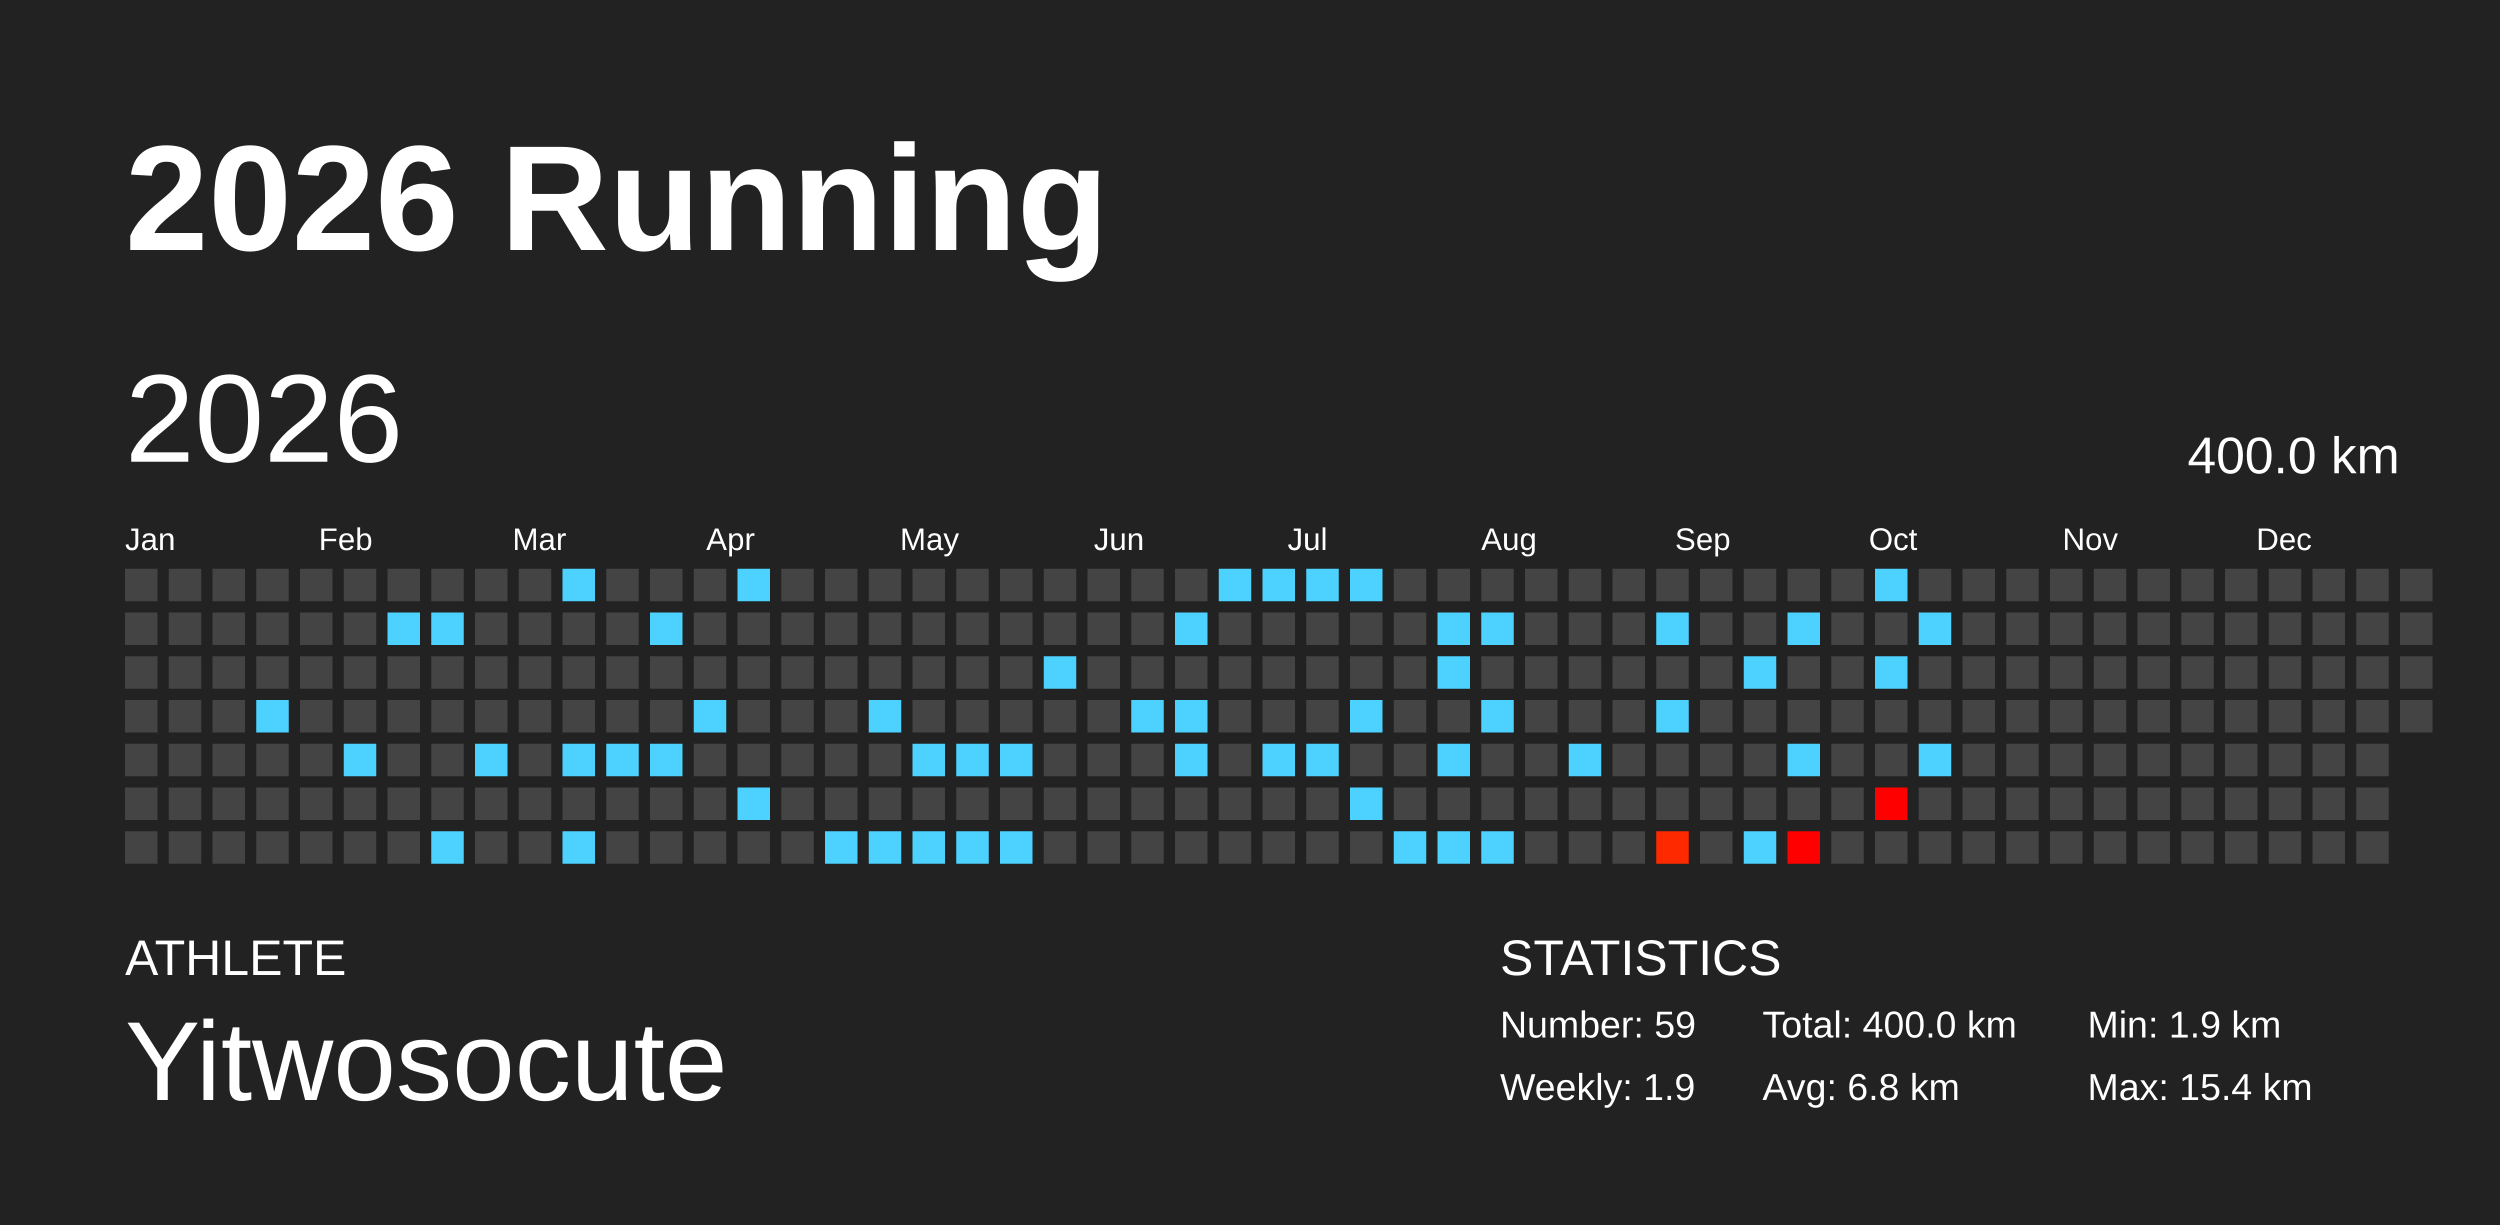
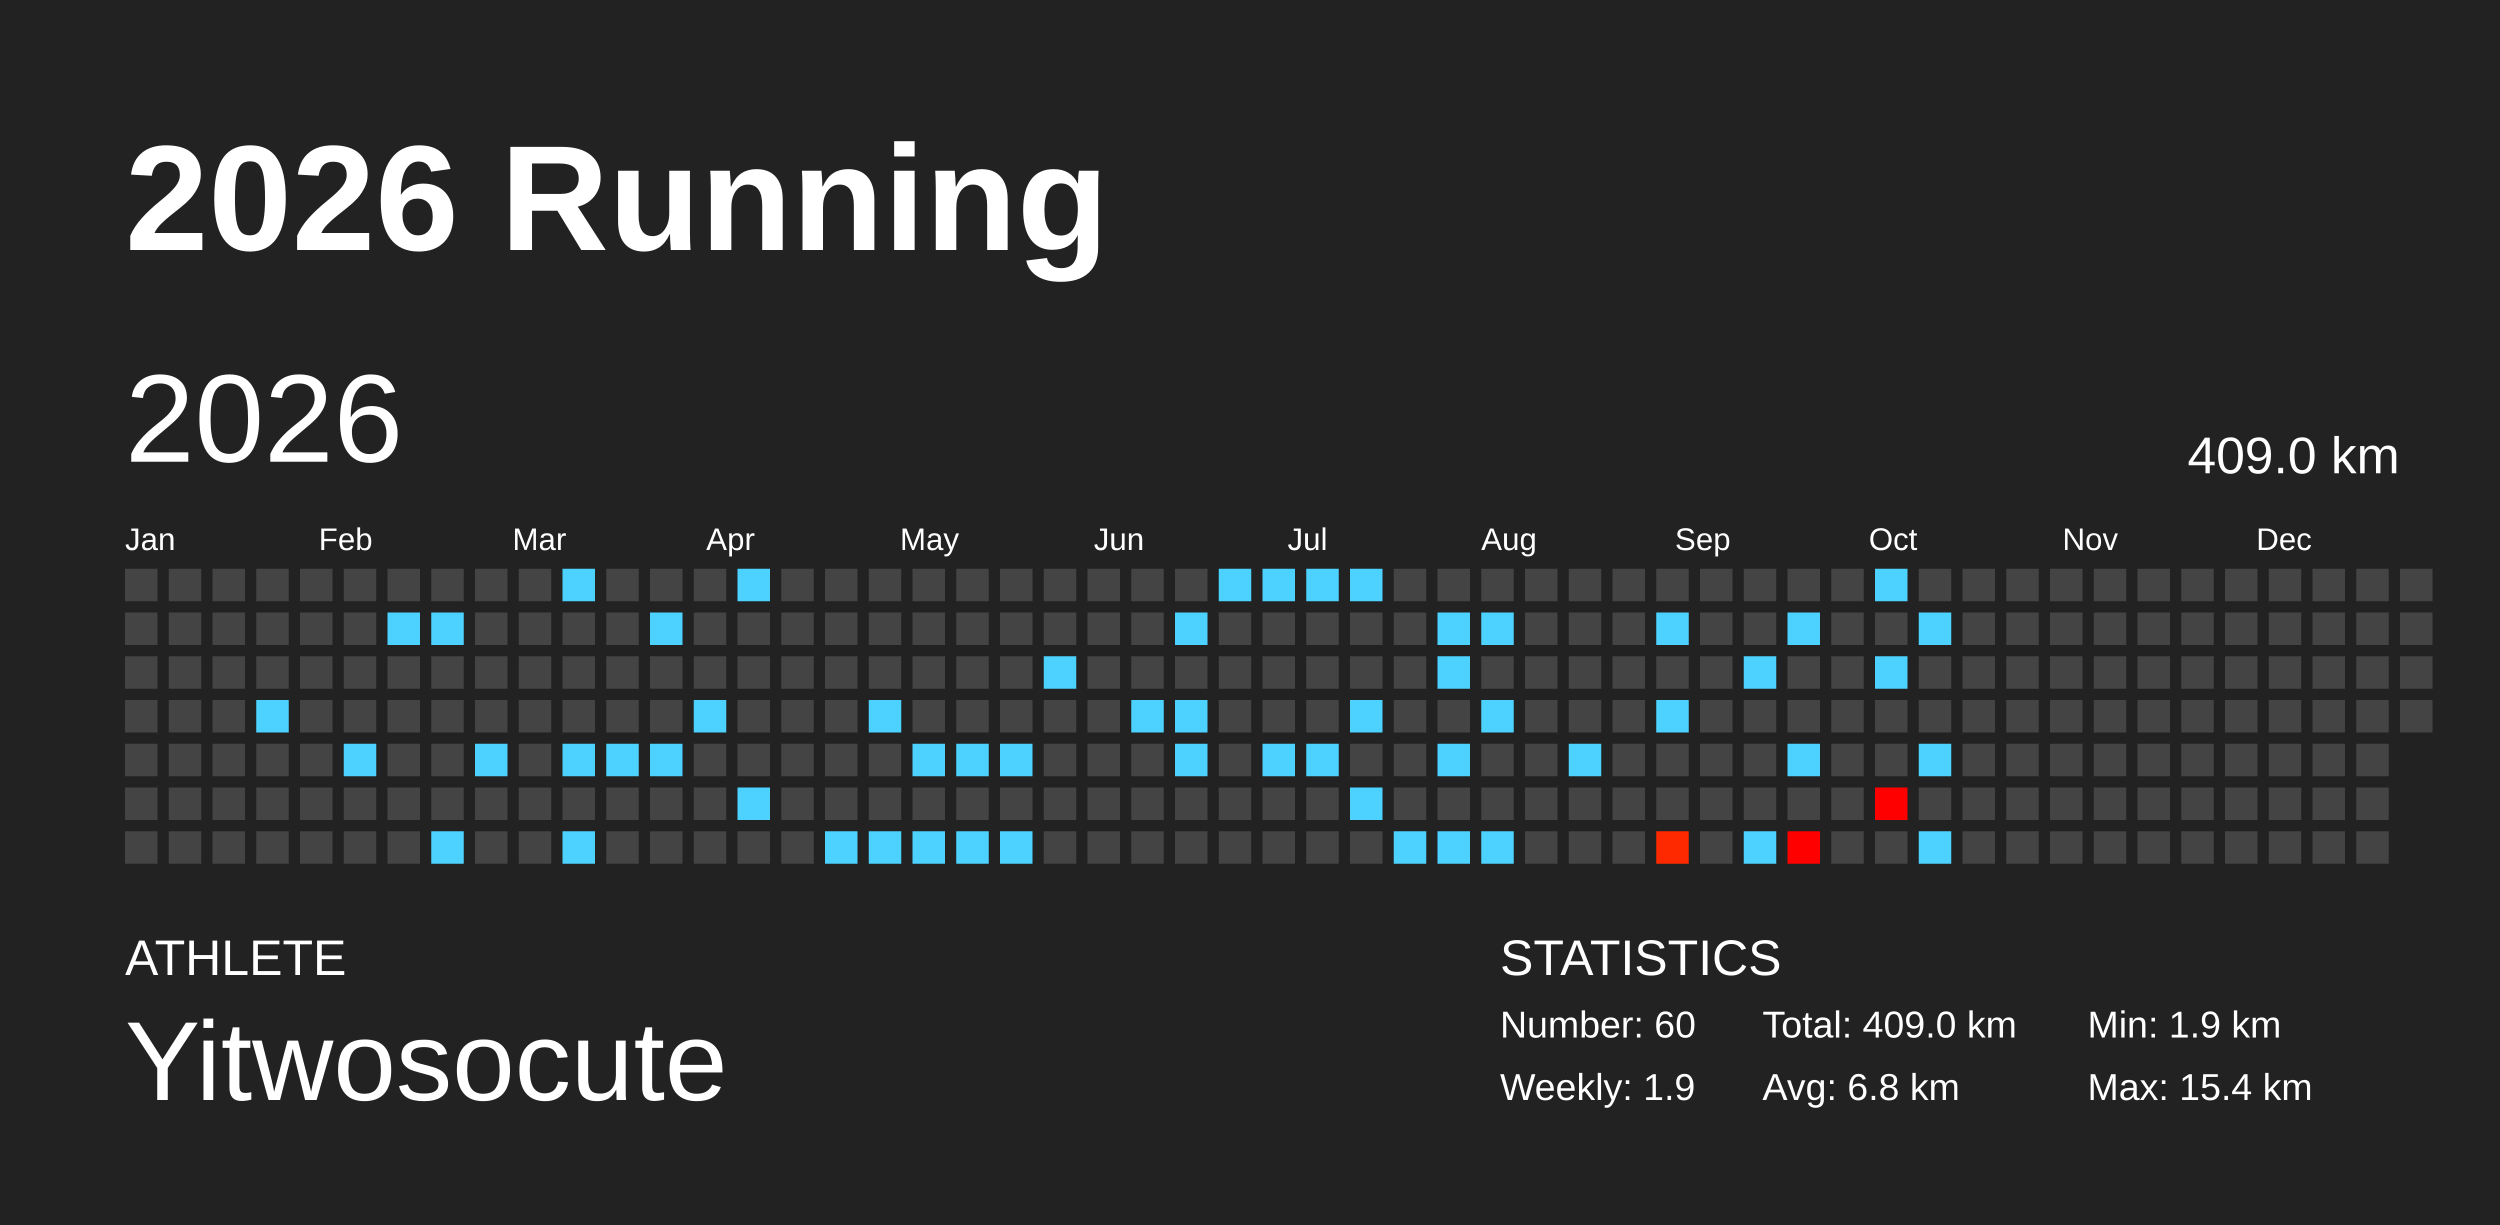
<svg xmlns="http://www.w3.org/2000/svg" baseProfile="full" height="98mm" version="1.1" viewBox="0,0,200,98" width="200mm">
  <defs />
  <rect fill="#222222" height="98" width="200" x="0" y="0" />
  <text fill="#FFFFFF" style="font-size:12px; font-family:Arial; font-weight:bold;" x="10" y="20">2026 Running</text>
  <text fill="#FFFFFF" style="font-size:4px; font-family:Arial" x="10" y="78">ATHLETE</text>
  <text fill="#FFFFFF" style="font-size:9px; font-family:Arial" x="10" y="88">Yitwosocute</text>
  <text fill="#FFFFFF" style="font-size:4px; font-family:Arial" x="120" y="78">STATISTICS</text>
-   <text fill="#FFFFFF" style="font-size:3px; font-family:Arial" x="120" y="83">Number: 59</text>
+   <text fill="#FFFFFF" style="font-size:3px; font-family:Arial" x="120" y="83">Number: 60</text>
  <text fill="#FFFFFF" style="font-size:3px; font-family:Arial" x="120" y="88">Weekly: 1.9</text>
-   <text fill="#FFFFFF" style="font-size:3px; font-family:Arial" x="141" y="83">Total: 400.0 km</text>
+   <text fill="#FFFFFF" style="font-size:3px; font-family:Arial" x="141" y="83">Total: 409.0 km</text>
  <text fill="#FFFFFF" style="font-size:3px; font-family:Arial" x="141" y="88">Avg: 6.8 km</text>
  <text fill="#FFFFFF" style="font-size:3px; font-family:Arial" x="167" y="83">Min: 1.9 km</text>
  <text fill="#FFFFFF" style="font-size:3px; font-family:Arial" x="167" y="88">Max: 15.4 km</text>
  <text dominant-baseline="hanging" fill="#FFFFFF" style="font-size:10.0px; font-family:Arial;" x="10" y="30">2026</text>
-   <text dominant-baseline="hanging" fill="#FFFFFF" style="font-size:4.125px; font-family:Arial;" x="175" y="35">400.0 km</text>
+   <text dominant-baseline="hanging" fill="#FFFFFF" style="font-size:4.125px; font-family:Arial;" x="175" y="35">409.0 km</text>
  <text fill="#FFFFFF" style="font-size:2.5px; font-family:Arial" x="10.0" y="44">Jan</text>
  <text fill="#FFFFFF" style="font-size:2.5px; font-family:Arial" x="25.5" y="44">Feb</text>
  <text fill="#FFFFFF" style="font-size:2.5px; font-family:Arial" x="41.0" y="44">Mar</text>
  <text fill="#FFFFFF" style="font-size:2.5px; font-family:Arial" x="56.5" y="44">Apr</text>
  <text fill="#FFFFFF" style="font-size:2.5px; font-family:Arial" x="72.0" y="44">May</text>
  <text fill="#FFFFFF" style="font-size:2.5px; font-family:Arial" x="87.5" y="44">Jun</text>
  <text fill="#FFFFFF" style="font-size:2.5px; font-family:Arial" x="103.0" y="44">Jul</text>
  <text fill="#FFFFFF" style="font-size:2.5px; font-family:Arial" x="118.5" y="44">Aug</text>
  <text fill="#FFFFFF" style="font-size:2.5px; font-family:Arial" x="134.0" y="44">Sep</text>
  <text fill="#FFFFFF" style="font-size:2.5px; font-family:Arial" x="149.5" y="44">Oct</text>
  <text fill="#FFFFFF" style="font-size:2.5px; font-family:Arial" x="165.0" y="44">Nov</text>
  <text fill="#FFFFFF" style="font-size:2.5px; font-family:Arial" x="180.5" y="44">Dec</text>
  <rect fill="#444444" height="2.6" width="2.6" x="10.0" y="45.5" />
  <rect fill="#444444" height="2.6" width="2.6" x="10.0" y="49.0" />
  <rect fill="#444444" height="2.6" width="2.6" x="10.0" y="52.5" />
  <rect fill="#444444" height="2.6" width="2.6" x="10.0" y="56.0" />
  <rect fill="#444444" height="2.6" width="2.6" x="10.0" y="59.5" />
  <rect fill="#444444" height="2.6" width="2.6" x="10.0" y="63.0" />
  <rect fill="#444444" height="2.6" width="2.6" x="10.0" y="66.5" />
  <rect fill="#444444" height="2.6" width="2.6" x="13.5" y="45.5" />
  <rect fill="#444444" height="2.6" width="2.6" x="13.5" y="49.0" />
  <rect fill="#444444" height="2.6" width="2.6" x="13.5" y="52.5" />
  <rect fill="#444444" height="2.6" width="2.6" x="13.5" y="56.0" />
  <rect fill="#444444" height="2.6" width="2.6" x="13.5" y="59.5" />
  <rect fill="#444444" height="2.6" width="2.6" x="13.5" y="63.0" />
  <rect fill="#444444" height="2.6" width="2.6" x="13.5" y="66.5" />
  <rect fill="#444444" height="2.6" width="2.6" x="17.0" y="45.5" />
  <rect fill="#444444" height="2.6" width="2.6" x="17.0" y="49.0" />
  <rect fill="#444444" height="2.6" width="2.6" x="17.0" y="52.5" />
  <rect fill="#444444" height="2.6" width="2.6" x="17.0" y="56.0" />
  <rect fill="#444444" height="2.6" width="2.6" x="17.0" y="59.5" />
  <rect fill="#444444" height="2.6" width="2.6" x="17.0" y="63.0" />
  <rect fill="#444444" height="2.6" width="2.6" x="17.0" y="66.5" />
  <rect fill="#444444" height="2.6" width="2.6" x="20.5" y="45.5" />
  <rect fill="#444444" height="2.6" width="2.6" x="20.5" y="49.0" />
  <rect fill="#444444" height="2.6" width="2.6" x="20.5" y="52.5" />
  <rect fill="#4dd2ff" height="2.6" width="2.6" x="20.5" y="56.0" />
  <rect fill="#444444" height="2.6" width="2.6" x="20.5" y="59.5" />
  <rect fill="#444444" height="2.6" width="2.6" x="20.5" y="63.0" />
  <rect fill="#444444" height="2.6" width="2.6" x="20.5" y="66.5" />
  <rect fill="#444444" height="2.6" width="2.6" x="24.0" y="45.5" />
  <rect fill="#444444" height="2.6" width="2.6" x="24.0" y="49.0" />
  <rect fill="#444444" height="2.6" width="2.6" x="24.0" y="52.5" />
  <rect fill="#444444" height="2.6" width="2.6" x="24.0" y="56.0" />
  <rect fill="#444444" height="2.6" width="2.6" x="24.0" y="59.5" />
  <rect fill="#444444" height="2.6" width="2.6" x="24.0" y="63.0" />
  <rect fill="#444444" height="2.6" width="2.6" x="24.0" y="66.5" />
  <rect fill="#444444" height="2.6" width="2.6" x="27.5" y="45.5" />
  <rect fill="#444444" height="2.6" width="2.6" x="27.5" y="49.0" />
  <rect fill="#444444" height="2.6" width="2.6" x="27.5" y="52.5" />
  <rect fill="#444444" height="2.6" width="2.6" x="27.5" y="56.0" />
  <rect fill="#4dd2ff" height="2.6" width="2.6" x="27.5" y="59.5" />
  <rect fill="#444444" height="2.6" width="2.6" x="27.5" y="63.0" />
  <rect fill="#444444" height="2.6" width="2.6" x="27.5" y="66.5" />
  <rect fill="#444444" height="2.6" width="2.6" x="31.0" y="45.5" />
  <rect fill="#4dd2ff" height="2.6" width="2.6" x="31.0" y="49.0" />
  <rect fill="#444444" height="2.6" width="2.6" x="31.0" y="52.5" />
  <rect fill="#444444" height="2.6" width="2.6" x="31.0" y="56.0" />
  <rect fill="#444444" height="2.6" width="2.6" x="31.0" y="59.5" />
  <rect fill="#444444" height="2.6" width="2.6" x="31.0" y="63.0" />
  <rect fill="#444444" height="2.6" width="2.6" x="31.0" y="66.5" />
  <rect fill="#444444" height="2.6" width="2.6" x="34.5" y="45.5" />
  <rect fill="#4dd2ff" height="2.6" width="2.6" x="34.5" y="49.0" />
  <rect fill="#444444" height="2.6" width="2.6" x="34.5" y="52.5" />
  <rect fill="#444444" height="2.6" width="2.6" x="34.5" y="56.0" />
  <rect fill="#444444" height="2.6" width="2.6" x="34.5" y="59.5" />
  <rect fill="#444444" height="2.6" width="2.6" x="34.5" y="63.0" />
  <rect fill="#4dd2ff" height="2.6" width="2.6" x="34.5" y="66.5" />
  <rect fill="#444444" height="2.6" width="2.6" x="38.0" y="45.5" />
  <rect fill="#444444" height="2.6" width="2.6" x="38.0" y="49.0" />
  <rect fill="#444444" height="2.6" width="2.6" x="38.0" y="52.5" />
  <rect fill="#444444" height="2.6" width="2.6" x="38.0" y="56.0" />
  <rect fill="#4dd2ff" height="2.6" width="2.6" x="38.0" y="59.5" />
  <rect fill="#444444" height="2.6" width="2.6" x="38.0" y="63.0" />
  <rect fill="#444444" height="2.6" width="2.6" x="38.0" y="66.5" />
  <rect fill="#444444" height="2.6" width="2.6" x="41.5" y="45.5" />
  <rect fill="#444444" height="2.6" width="2.6" x="41.5" y="49.0" />
  <rect fill="#444444" height="2.6" width="2.6" x="41.5" y="52.5" />
  <rect fill="#444444" height="2.6" width="2.6" x="41.5" y="56.0" />
  <rect fill="#444444" height="2.6" width="2.6" x="41.5" y="59.5" />
  <rect fill="#444444" height="2.6" width="2.6" x="41.5" y="63.0" />
  <rect fill="#444444" height="2.6" width="2.6" x="41.5" y="66.5" />
  <rect fill="#4dd2ff" height="2.6" width="2.6" x="45.0" y="45.5" />
  <rect fill="#444444" height="2.6" width="2.6" x="45.0" y="49.0" />
  <rect fill="#444444" height="2.6" width="2.6" x="45.0" y="52.5" />
  <rect fill="#444444" height="2.6" width="2.6" x="45.0" y="56.0" />
  <rect fill="#4dd2ff" height="2.6" width="2.6" x="45.0" y="59.5" />
  <rect fill="#444444" height="2.6" width="2.6" x="45.0" y="63.0" />
  <rect fill="#4dd2ff" height="2.6" width="2.6" x="45.0" y="66.5" />
  <rect fill="#444444" height="2.6" width="2.6" x="48.5" y="45.5" />
  <rect fill="#444444" height="2.6" width="2.6" x="48.5" y="49.0" />
  <rect fill="#444444" height="2.6" width="2.6" x="48.5" y="52.5" />
  <rect fill="#444444" height="2.6" width="2.6" x="48.5" y="56.0" />
  <rect fill="#4dd2ff" height="2.6" width="2.6" x="48.5" y="59.5" />
  <rect fill="#444444" height="2.6" width="2.6" x="48.5" y="63.0" />
  <rect fill="#444444" height="2.6" width="2.6" x="48.5" y="66.5" />
  <rect fill="#444444" height="2.6" width="2.6" x="52.0" y="45.5" />
  <rect fill="#4dd2ff" height="2.6" width="2.6" x="52.0" y="49.0" />
  <rect fill="#444444" height="2.6" width="2.6" x="52.0" y="52.5" />
  <rect fill="#444444" height="2.6" width="2.6" x="52.0" y="56.0" />
  <rect fill="#4dd2ff" height="2.6" width="2.6" x="52.0" y="59.5" />
  <rect fill="#444444" height="2.6" width="2.6" x="52.0" y="63.0" />
  <rect fill="#444444" height="2.6" width="2.6" x="52.0" y="66.5" />
  <rect fill="#444444" height="2.6" width="2.6" x="55.5" y="45.5" />
  <rect fill="#444444" height="2.6" width="2.6" x="55.5" y="49.0" />
  <rect fill="#444444" height="2.6" width="2.6" x="55.5" y="52.5" />
  <rect fill="#4dd2ff" height="2.6" width="2.6" x="55.5" y="56.0" />
  <rect fill="#444444" height="2.6" width="2.6" x="55.5" y="59.5" />
  <rect fill="#444444" height="2.6" width="2.6" x="55.5" y="63.0" />
  <rect fill="#444444" height="2.6" width="2.6" x="55.5" y="66.5" />
  <rect fill="#4dd2ff" height="2.6" width="2.6" x="59.0" y="45.5" />
  <rect fill="#444444" height="2.6" width="2.6" x="59.0" y="49.0" />
  <rect fill="#444444" height="2.6" width="2.6" x="59.0" y="52.5" />
  <rect fill="#444444" height="2.6" width="2.6" x="59.0" y="56.0" />
  <rect fill="#444444" height="2.6" width="2.6" x="59.0" y="59.5" />
  <rect fill="#4dd2ff" height="2.6" width="2.6" x="59.0" y="63.0" />
  <rect fill="#444444" height="2.6" width="2.6" x="59.0" y="66.5" />
  <rect fill="#444444" height="2.6" width="2.6" x="62.5" y="45.5" />
  <rect fill="#444444" height="2.6" width="2.6" x="62.5" y="49.0" />
  <rect fill="#444444" height="2.6" width="2.6" x="62.5" y="52.5" />
  <rect fill="#444444" height="2.6" width="2.6" x="62.5" y="56.0" />
  <rect fill="#444444" height="2.6" width="2.6" x="62.5" y="59.5" />
  <rect fill="#444444" height="2.6" width="2.6" x="62.5" y="63.0" />
  <rect fill="#444444" height="2.6" width="2.6" x="62.5" y="66.5" />
  <rect fill="#444444" height="2.6" width="2.6" x="66.0" y="45.5" />
  <rect fill="#444444" height="2.6" width="2.6" x="66.0" y="49.0" />
  <rect fill="#444444" height="2.6" width="2.6" x="66.0" y="52.5" />
  <rect fill="#444444" height="2.6" width="2.6" x="66.0" y="56.0" />
  <rect fill="#444444" height="2.6" width="2.6" x="66.0" y="59.5" />
  <rect fill="#444444" height="2.6" width="2.6" x="66.0" y="63.0" />
  <rect fill="#4dd2ff" height="2.6" width="2.6" x="66.0" y="66.5" />
  <rect fill="#444444" height="2.6" width="2.6" x="69.5" y="45.5" />
  <rect fill="#444444" height="2.6" width="2.6" x="69.5" y="49.0" />
  <rect fill="#444444" height="2.6" width="2.6" x="69.5" y="52.5" />
  <rect fill="#4dd2ff" height="2.6" width="2.6" x="69.5" y="56.0" />
  <rect fill="#444444" height="2.6" width="2.6" x="69.5" y="59.5" />
  <rect fill="#444444" height="2.6" width="2.6" x="69.5" y="63.0" />
  <rect fill="#4dd2ff" height="2.6" width="2.6" x="69.5" y="66.5" />
  <rect fill="#444444" height="2.6" width="2.6" x="73.0" y="45.5" />
  <rect fill="#444444" height="2.6" width="2.6" x="73.0" y="49.0" />
  <rect fill="#444444" height="2.6" width="2.6" x="73.0" y="52.5" />
  <rect fill="#444444" height="2.6" width="2.6" x="73.0" y="56.0" />
  <rect fill="#4dd2ff" height="2.6" width="2.6" x="73.0" y="59.5" />
  <rect fill="#444444" height="2.6" width="2.6" x="73.0" y="63.0" />
  <rect fill="#4dd2ff" height="2.6" width="2.6" x="73.0" y="66.5" />
  <rect fill="#444444" height="2.6" width="2.6" x="76.5" y="45.5" />
  <rect fill="#444444" height="2.6" width="2.6" x="76.5" y="49.0" />
  <rect fill="#444444" height="2.6" width="2.6" x="76.5" y="52.5" />
  <rect fill="#444444" height="2.6" width="2.6" x="76.5" y="56.0" />
  <rect fill="#4dd2ff" height="2.6" width="2.6" x="76.5" y="59.5" />
  <rect fill="#444444" height="2.6" width="2.6" x="76.5" y="63.0" />
  <rect fill="#4dd2ff" height="2.6" width="2.6" x="76.5" y="66.5" />
  <rect fill="#444444" height="2.6" width="2.6" x="80.0" y="45.5" />
  <rect fill="#444444" height="2.6" width="2.6" x="80.0" y="49.0" />
  <rect fill="#444444" height="2.6" width="2.6" x="80.0" y="52.5" />
  <rect fill="#444444" height="2.6" width="2.6" x="80.0" y="56.0" />
  <rect fill="#4dd2ff" height="2.6" width="2.6" x="80.0" y="59.5" />
  <rect fill="#444444" height="2.6" width="2.6" x="80.0" y="63.0" />
  <rect fill="#4dd2ff" height="2.6" width="2.6" x="80.0" y="66.5" />
  <rect fill="#444444" height="2.6" width="2.6" x="83.5" y="45.5" />
  <rect fill="#444444" height="2.6" width="2.6" x="83.5" y="49.0" />
  <rect fill="#4dd2ff" height="2.6" width="2.6" x="83.5" y="52.5" />
  <rect fill="#444444" height="2.6" width="2.6" x="83.5" y="56.0" />
  <rect fill="#444444" height="2.6" width="2.6" x="83.5" y="59.5" />
  <rect fill="#444444" height="2.6" width="2.6" x="83.5" y="63.0" />
  <rect fill="#444444" height="2.6" width="2.6" x="83.5" y="66.5" />
  <rect fill="#444444" height="2.6" width="2.6" x="87.0" y="45.5" />
  <rect fill="#444444" height="2.6" width="2.6" x="87.0" y="49.0" />
  <rect fill="#444444" height="2.6" width="2.6" x="87.0" y="52.5" />
  <rect fill="#444444" height="2.6" width="2.6" x="87.0" y="56.0" />
  <rect fill="#444444" height="2.6" width="2.6" x="87.0" y="59.5" />
  <rect fill="#444444" height="2.6" width="2.6" x="87.0" y="63.0" />
  <rect fill="#444444" height="2.6" width="2.6" x="87.0" y="66.5" />
  <rect fill="#444444" height="2.6" width="2.6" x="90.5" y="45.5" />
  <rect fill="#444444" height="2.6" width="2.6" x="90.5" y="49.0" />
  <rect fill="#444444" height="2.6" width="2.6" x="90.5" y="52.5" />
  <rect fill="#4dd2ff" height="2.6" width="2.6" x="90.5" y="56.0" />
  <rect fill="#444444" height="2.6" width="2.6" x="90.5" y="59.5" />
  <rect fill="#444444" height="2.6" width="2.6" x="90.5" y="63.0" />
  <rect fill="#444444" height="2.6" width="2.6" x="90.5" y="66.5" />
  <rect fill="#444444" height="2.6" width="2.6" x="94.0" y="45.5" />
  <rect fill="#4dd2ff" height="2.6" width="2.6" x="94.0" y="49.0" />
  <rect fill="#444444" height="2.6" width="2.6" x="94.0" y="52.5" />
  <rect fill="#4dd2ff" height="2.6" width="2.6" x="94.0" y="56.0" />
  <rect fill="#4dd2ff" height="2.6" width="2.6" x="94.0" y="59.5" />
  <rect fill="#444444" height="2.6" width="2.6" x="94.0" y="63.0" />
  <rect fill="#444444" height="2.6" width="2.6" x="94.0" y="66.5" />
  <rect fill="#4dd2ff" height="2.6" width="2.6" x="97.5" y="45.5" />
  <rect fill="#444444" height="2.6" width="2.6" x="97.5" y="49.0" />
  <rect fill="#444444" height="2.6" width="2.6" x="97.5" y="52.5" />
  <rect fill="#444444" height="2.6" width="2.6" x="97.5" y="56.0" />
  <rect fill="#444444" height="2.6" width="2.6" x="97.5" y="59.5" />
  <rect fill="#444444" height="2.6" width="2.6" x="97.5" y="63.0" />
  <rect fill="#444444" height="2.6" width="2.6" x="97.5" y="66.5" />
  <rect fill="#4dd2ff" height="2.6" width="2.6" x="101.0" y="45.5" />
  <rect fill="#444444" height="2.6" width="2.6" x="101.0" y="49.0" />
  <rect fill="#444444" height="2.6" width="2.6" x="101.0" y="52.5" />
  <rect fill="#444444" height="2.6" width="2.6" x="101.0" y="56.0" />
  <rect fill="#4dd2ff" height="2.6" width="2.6" x="101.0" y="59.5" />
  <rect fill="#444444" height="2.6" width="2.6" x="101.0" y="63.0" />
  <rect fill="#444444" height="2.6" width="2.6" x="101.0" y="66.5" />
  <rect fill="#4dd2ff" height="2.6" width="2.6" x="104.5" y="45.5" />
  <rect fill="#444444" height="2.6" width="2.6" x="104.5" y="49.0" />
  <rect fill="#444444" height="2.6" width="2.6" x="104.5" y="52.5" />
  <rect fill="#444444" height="2.6" width="2.6" x="104.5" y="56.0" />
  <rect fill="#4dd2ff" height="2.6" width="2.6" x="104.5" y="59.5" />
  <rect fill="#444444" height="2.6" width="2.6" x="104.5" y="63.0" />
  <rect fill="#444444" height="2.6" width="2.6" x="104.5" y="66.5" />
  <rect fill="#4dd2ff" height="2.6" width="2.6" x="108.0" y="45.5" />
  <rect fill="#444444" height="2.6" width="2.6" x="108.0" y="49.0" />
  <rect fill="#444444" height="2.6" width="2.6" x="108.0" y="52.5" />
  <rect fill="#4dd2ff" height="2.6" width="2.6" x="108.0" y="56.0" />
  <rect fill="#444444" height="2.6" width="2.6" x="108.0" y="59.5" />
  <rect fill="#4dd2ff" height="2.6" width="2.6" x="108.0" y="63.0" />
  <rect fill="#444444" height="2.6" width="2.6" x="108.0" y="66.5" />
  <rect fill="#444444" height="2.6" width="2.6" x="111.5" y="45.5" />
  <rect fill="#444444" height="2.6" width="2.6" x="111.5" y="49.0" />
  <rect fill="#444444" height="2.6" width="2.6" x="111.5" y="52.5" />
  <rect fill="#444444" height="2.6" width="2.6" x="111.5" y="56.0" />
  <rect fill="#444444" height="2.6" width="2.6" x="111.5" y="59.5" />
  <rect fill="#444444" height="2.6" width="2.6" x="111.5" y="63.0" />
  <rect fill="#4dd2ff" height="2.6" width="2.6" x="111.5" y="66.5" />
  <rect fill="#444444" height="2.6" width="2.6" x="115.0" y="45.5" />
  <rect fill="#4dd2ff" height="2.6" width="2.6" x="115.0" y="49.0" />
  <rect fill="#4dd2ff" height="2.6" width="2.6" x="115.0" y="52.5" />
  <rect fill="#444444" height="2.6" width="2.6" x="115.0" y="56.0" />
  <rect fill="#4dd2ff" height="2.6" width="2.6" x="115.0" y="59.5" />
  <rect fill="#444444" height="2.6" width="2.6" x="115.0" y="63.0" />
  <rect fill="#4dd2ff" height="2.6" width="2.6" x="115.0" y="66.5" />
  <rect fill="#444444" height="2.6" width="2.6" x="118.5" y="45.5" />
  <rect fill="#4dd2ff" height="2.6" width="2.6" x="118.5" y="49.0" />
  <rect fill="#444444" height="2.6" width="2.6" x="118.5" y="52.5" />
  <rect fill="#4dd2ff" height="2.6" width="2.6" x="118.5" y="56.0" />
  <rect fill="#444444" height="2.6" width="2.6" x="118.5" y="59.5" />
  <rect fill="#444444" height="2.6" width="2.6" x="118.5" y="63.0" />
  <rect fill="#4dd2ff" height="2.6" width="2.6" x="118.5" y="66.5" />
  <rect fill="#444444" height="2.6" width="2.6" x="122.0" y="45.5" />
  <rect fill="#444444" height="2.6" width="2.6" x="122.0" y="49.0" />
  <rect fill="#444444" height="2.6" width="2.6" x="122.0" y="52.5" />
  <rect fill="#444444" height="2.6" width="2.6" x="122.0" y="56.0" />
  <rect fill="#444444" height="2.6" width="2.6" x="122.0" y="59.5" />
  <rect fill="#444444" height="2.6" width="2.6" x="122.0" y="63.0" />
  <rect fill="#444444" height="2.6" width="2.6" x="122.0" y="66.5" />
  <rect fill="#444444" height="2.6" width="2.6" x="125.5" y="45.5" />
  <rect fill="#444444" height="2.6" width="2.6" x="125.5" y="49.0" />
  <rect fill="#444444" height="2.6" width="2.6" x="125.5" y="52.5" />
  <rect fill="#444444" height="2.6" width="2.6" x="125.5" y="56.0" />
  <rect fill="#4dd2ff" height="2.6" width="2.6" x="125.5" y="59.5" />
  <rect fill="#444444" height="2.6" width="2.6" x="125.5" y="63.0" />
  <rect fill="#444444" height="2.6" width="2.6" x="125.5" y="66.5" />
  <rect fill="#444444" height="2.6" width="2.6" x="129.0" y="45.5" />
  <rect fill="#444444" height="2.6" width="2.6" x="129.0" y="49.0" />
  <rect fill="#444444" height="2.6" width="2.6" x="129.0" y="52.5" />
  <rect fill="#444444" height="2.6" width="2.6" x="129.0" y="56.0" />
  <rect fill="#444444" height="2.6" width="2.6" x="129.0" y="59.5" />
  <rect fill="#444444" height="2.6" width="2.6" x="129.0" y="63.0" />
  <rect fill="#444444" height="2.6" width="2.6" x="129.0" y="66.5" />
  <rect fill="#444444" height="2.6" width="2.6" x="132.5" y="45.5" />
  <rect fill="#4dd2ff" height="2.6" width="2.6" x="132.5" y="49.0" />
  <rect fill="#444444" height="2.6" width="2.6" x="132.5" y="52.5" />
  <rect fill="#4dd2ff" height="2.6" width="2.6" x="132.5" y="56.0" />
  <rect fill="#444444" height="2.6" width="2.6" x="132.5" y="59.5" />
  <rect fill="#444444" height="2.6" width="2.6" x="132.5" y="63.0" />
  <rect fill="#ff2900" height="2.6" width="2.6" x="132.5" y="66.5" />
  <rect fill="#444444" height="2.6" width="2.6" x="136.0" y="45.5" />
  <rect fill="#444444" height="2.6" width="2.6" x="136.0" y="49.0" />
  <rect fill="#444444" height="2.6" width="2.6" x="136.0" y="52.5" />
  <rect fill="#444444" height="2.6" width="2.6" x="136.0" y="56.0" />
  <rect fill="#444444" height="2.6" width="2.6" x="136.0" y="59.5" />
  <rect fill="#444444" height="2.6" width="2.6" x="136.0" y="63.0" />
  <rect fill="#444444" height="2.6" width="2.6" x="136.0" y="66.5" />
  <rect fill="#444444" height="2.6" width="2.6" x="139.5" y="45.5" />
  <rect fill="#444444" height="2.6" width="2.6" x="139.5" y="49.0" />
  <rect fill="#4dd2ff" height="2.6" width="2.6" x="139.5" y="52.5" />
  <rect fill="#444444" height="2.6" width="2.6" x="139.5" y="56.0" />
  <rect fill="#444444" height="2.6" width="2.6" x="139.5" y="59.5" />
  <rect fill="#444444" height="2.6" width="2.6" x="139.5" y="63.0" />
  <rect fill="#4dd2ff" height="2.6" width="2.6" x="139.5" y="66.5" />
  <rect fill="#444444" height="2.6" width="2.6" x="143.0" y="45.5" />
  <rect fill="#4dd2ff" height="2.6" width="2.6" x="143.0" y="49.0" />
  <rect fill="#444444" height="2.6" width="2.6" x="143.0" y="52.5" />
  <rect fill="#444444" height="2.6" width="2.6" x="143.0" y="56.0" />
  <rect fill="#4dd2ff" height="2.6" width="2.6" x="143.0" y="59.5" />
  <rect fill="#444444" height="2.6" width="2.6" x="143.0" y="63.0" />
  <rect fill="#ff0000" height="2.6" width="2.6" x="143.0" y="66.5" />
  <rect fill="#444444" height="2.6" width="2.6" x="146.5" y="45.5" />
  <rect fill="#444444" height="2.6" width="2.6" x="146.5" y="49.0" />
  <rect fill="#444444" height="2.6" width="2.6" x="146.5" y="52.5" />
  <rect fill="#444444" height="2.6" width="2.6" x="146.5" y="56.0" />
  <rect fill="#444444" height="2.6" width="2.6" x="146.5" y="59.5" />
  <rect fill="#444444" height="2.6" width="2.6" x="146.5" y="63.0" />
  <rect fill="#444444" height="2.6" width="2.6" x="146.5" y="66.5" />
  <rect fill="#4dd2ff" height="2.6" width="2.6" x="150.0" y="45.5" />
  <rect fill="#444444" height="2.6" width="2.6" x="150.0" y="49.0" />
  <rect fill="#4dd2ff" height="2.6" width="2.6" x="150.0" y="52.5" />
  <rect fill="#444444" height="2.6" width="2.6" x="150.0" y="56.0" />
  <rect fill="#444444" height="2.6" width="2.6" x="150.0" y="59.5" />
  <rect fill="#ff0000" height="2.6" width="2.6" x="150.0" y="63.0" />
  <rect fill="#444444" height="2.6" width="2.6" x="150.0" y="66.5" />
  <rect fill="#444444" height="2.6" width="2.6" x="153.5" y="45.5" />
  <rect fill="#4dd2ff" height="2.6" width="2.6" x="153.5" y="49.0" />
  <rect fill="#444444" height="2.6" width="2.6" x="153.5" y="52.5" />
  <rect fill="#444444" height="2.6" width="2.6" x="153.5" y="56.0" />
  <rect fill="#4dd2ff" height="2.6" width="2.6" x="153.5" y="59.5" />
  <rect fill="#444444" height="2.6" width="2.6" x="153.5" y="63.0" />
-   <rect fill="#444444" height="2.6" width="2.6" x="153.5" y="66.5" />
+   <rect fill="#4dd2ff" height="2.6" width="2.6" x="153.5" y="66.5" />
  <rect fill="#444444" height="2.6" width="2.6" x="157.0" y="45.5" />
  <rect fill="#444444" height="2.6" width="2.6" x="157.0" y="49.0" />
  <rect fill="#444444" height="2.6" width="2.6" x="157.0" y="52.5" />
  <rect fill="#444444" height="2.6" width="2.6" x="157.0" y="56.0" />
  <rect fill="#444444" height="2.6" width="2.6" x="157.0" y="59.5" />
  <rect fill="#444444" height="2.6" width="2.6" x="157.0" y="63.0" />
  <rect fill="#444444" height="2.6" width="2.6" x="157.0" y="66.5" />
  <rect fill="#444444" height="2.6" width="2.6" x="160.5" y="45.5" />
  <rect fill="#444444" height="2.6" width="2.6" x="160.5" y="49.0" />
  <rect fill="#444444" height="2.6" width="2.6" x="160.5" y="52.5" />
  <rect fill="#444444" height="2.6" width="2.6" x="160.5" y="56.0" />
  <rect fill="#444444" height="2.6" width="2.6" x="160.5" y="59.5" />
  <rect fill="#444444" height="2.6" width="2.6" x="160.5" y="63.0" />
  <rect fill="#444444" height="2.6" width="2.6" x="160.5" y="66.5" />
  <rect fill="#444444" height="2.6" width="2.6" x="164.0" y="45.5" />
  <rect fill="#444444" height="2.6" width="2.6" x="164.0" y="49.0" />
  <rect fill="#444444" height="2.6" width="2.6" x="164.0" y="52.5" />
  <rect fill="#444444" height="2.6" width="2.6" x="164.0" y="56.0" />
  <rect fill="#444444" height="2.6" width="2.6" x="164.0" y="59.5" />
  <rect fill="#444444" height="2.6" width="2.6" x="164.0" y="63.0" />
  <rect fill="#444444" height="2.6" width="2.6" x="164.0" y="66.5" />
  <rect fill="#444444" height="2.6" width="2.6" x="167.5" y="45.5" />
  <rect fill="#444444" height="2.6" width="2.6" x="167.5" y="49.0" />
  <rect fill="#444444" height="2.6" width="2.6" x="167.5" y="52.5" />
  <rect fill="#444444" height="2.6" width="2.6" x="167.5" y="56.0" />
  <rect fill="#444444" height="2.6" width="2.6" x="167.5" y="59.5" />
  <rect fill="#444444" height="2.6" width="2.6" x="167.5" y="63.0" />
  <rect fill="#444444" height="2.6" width="2.6" x="167.5" y="66.5" />
  <rect fill="#444444" height="2.6" width="2.6" x="171.0" y="45.5" />
  <rect fill="#444444" height="2.6" width="2.6" x="171.0" y="49.0" />
  <rect fill="#444444" height="2.6" width="2.6" x="171.0" y="52.5" />
  <rect fill="#444444" height="2.6" width="2.6" x="171.0" y="56.0" />
  <rect fill="#444444" height="2.6" width="2.6" x="171.0" y="59.5" />
  <rect fill="#444444" height="2.6" width="2.6" x="171.0" y="63.0" />
  <rect fill="#444444" height="2.6" width="2.6" x="171.0" y="66.5" />
  <rect fill="#444444" height="2.6" width="2.6" x="174.5" y="45.5" />
  <rect fill="#444444" height="2.6" width="2.6" x="174.5" y="49.0" />
  <rect fill="#444444" height="2.6" width="2.6" x="174.5" y="52.5" />
  <rect fill="#444444" height="2.6" width="2.6" x="174.5" y="56.0" />
  <rect fill="#444444" height="2.6" width="2.6" x="174.5" y="59.5" />
  <rect fill="#444444" height="2.6" width="2.6" x="174.5" y="63.0" />
  <rect fill="#444444" height="2.6" width="2.6" x="174.5" y="66.5" />
  <rect fill="#444444" height="2.6" width="2.6" x="178.0" y="45.5" />
  <rect fill="#444444" height="2.6" width="2.6" x="178.0" y="49.0" />
  <rect fill="#444444" height="2.6" width="2.6" x="178.0" y="52.5" />
  <rect fill="#444444" height="2.6" width="2.6" x="178.0" y="56.0" />
  <rect fill="#444444" height="2.6" width="2.6" x="178.0" y="59.5" />
  <rect fill="#444444" height="2.6" width="2.6" x="178.0" y="63.0" />
  <rect fill="#444444" height="2.6" width="2.6" x="178.0" y="66.5" />
  <rect fill="#444444" height="2.6" width="2.6" x="181.5" y="45.5" />
  <rect fill="#444444" height="2.6" width="2.6" x="181.5" y="49.0" />
  <rect fill="#444444" height="2.6" width="2.6" x="181.5" y="52.5" />
  <rect fill="#444444" height="2.6" width="2.6" x="181.5" y="56.0" />
  <rect fill="#444444" height="2.6" width="2.6" x="181.5" y="59.5" />
  <rect fill="#444444" height="2.6" width="2.6" x="181.5" y="63.0" />
  <rect fill="#444444" height="2.6" width="2.6" x="181.5" y="66.5" />
  <rect fill="#444444" height="2.6" width="2.6" x="185.0" y="45.5" />
  <rect fill="#444444" height="2.6" width="2.6" x="185.0" y="49.0" />
  <rect fill="#444444" height="2.6" width="2.6" x="185.0" y="52.5" />
  <rect fill="#444444" height="2.6" width="2.6" x="185.0" y="56.0" />
  <rect fill="#444444" height="2.6" width="2.6" x="185.0" y="59.5" />
  <rect fill="#444444" height="2.6" width="2.6" x="185.0" y="63.0" />
  <rect fill="#444444" height="2.6" width="2.6" x="185.0" y="66.5" />
  <rect fill="#444444" height="2.6" width="2.6" x="188.5" y="45.5" />
  <rect fill="#444444" height="2.6" width="2.6" x="188.5" y="49.0" />
  <rect fill="#444444" height="2.6" width="2.6" x="188.5" y="52.5" />
  <rect fill="#444444" height="2.6" width="2.6" x="188.5" y="56.0" />
  <rect fill="#444444" height="2.6" width="2.6" x="188.5" y="59.5" />
  <rect fill="#444444" height="2.6" width="2.6" x="188.5" y="63.0" />
  <rect fill="#444444" height="2.6" width="2.6" x="188.5" y="66.5" />
  <rect fill="#444444" height="2.6" width="2.6" x="192.0" y="45.5" />
  <rect fill="#444444" height="2.6" width="2.6" x="192.0" y="49.0" />
  <rect fill="#444444" height="2.6" width="2.6" x="192.0" y="52.5" />
  <rect fill="#444444" height="2.6" width="2.6" x="192.0" y="56.0" />
</svg>
